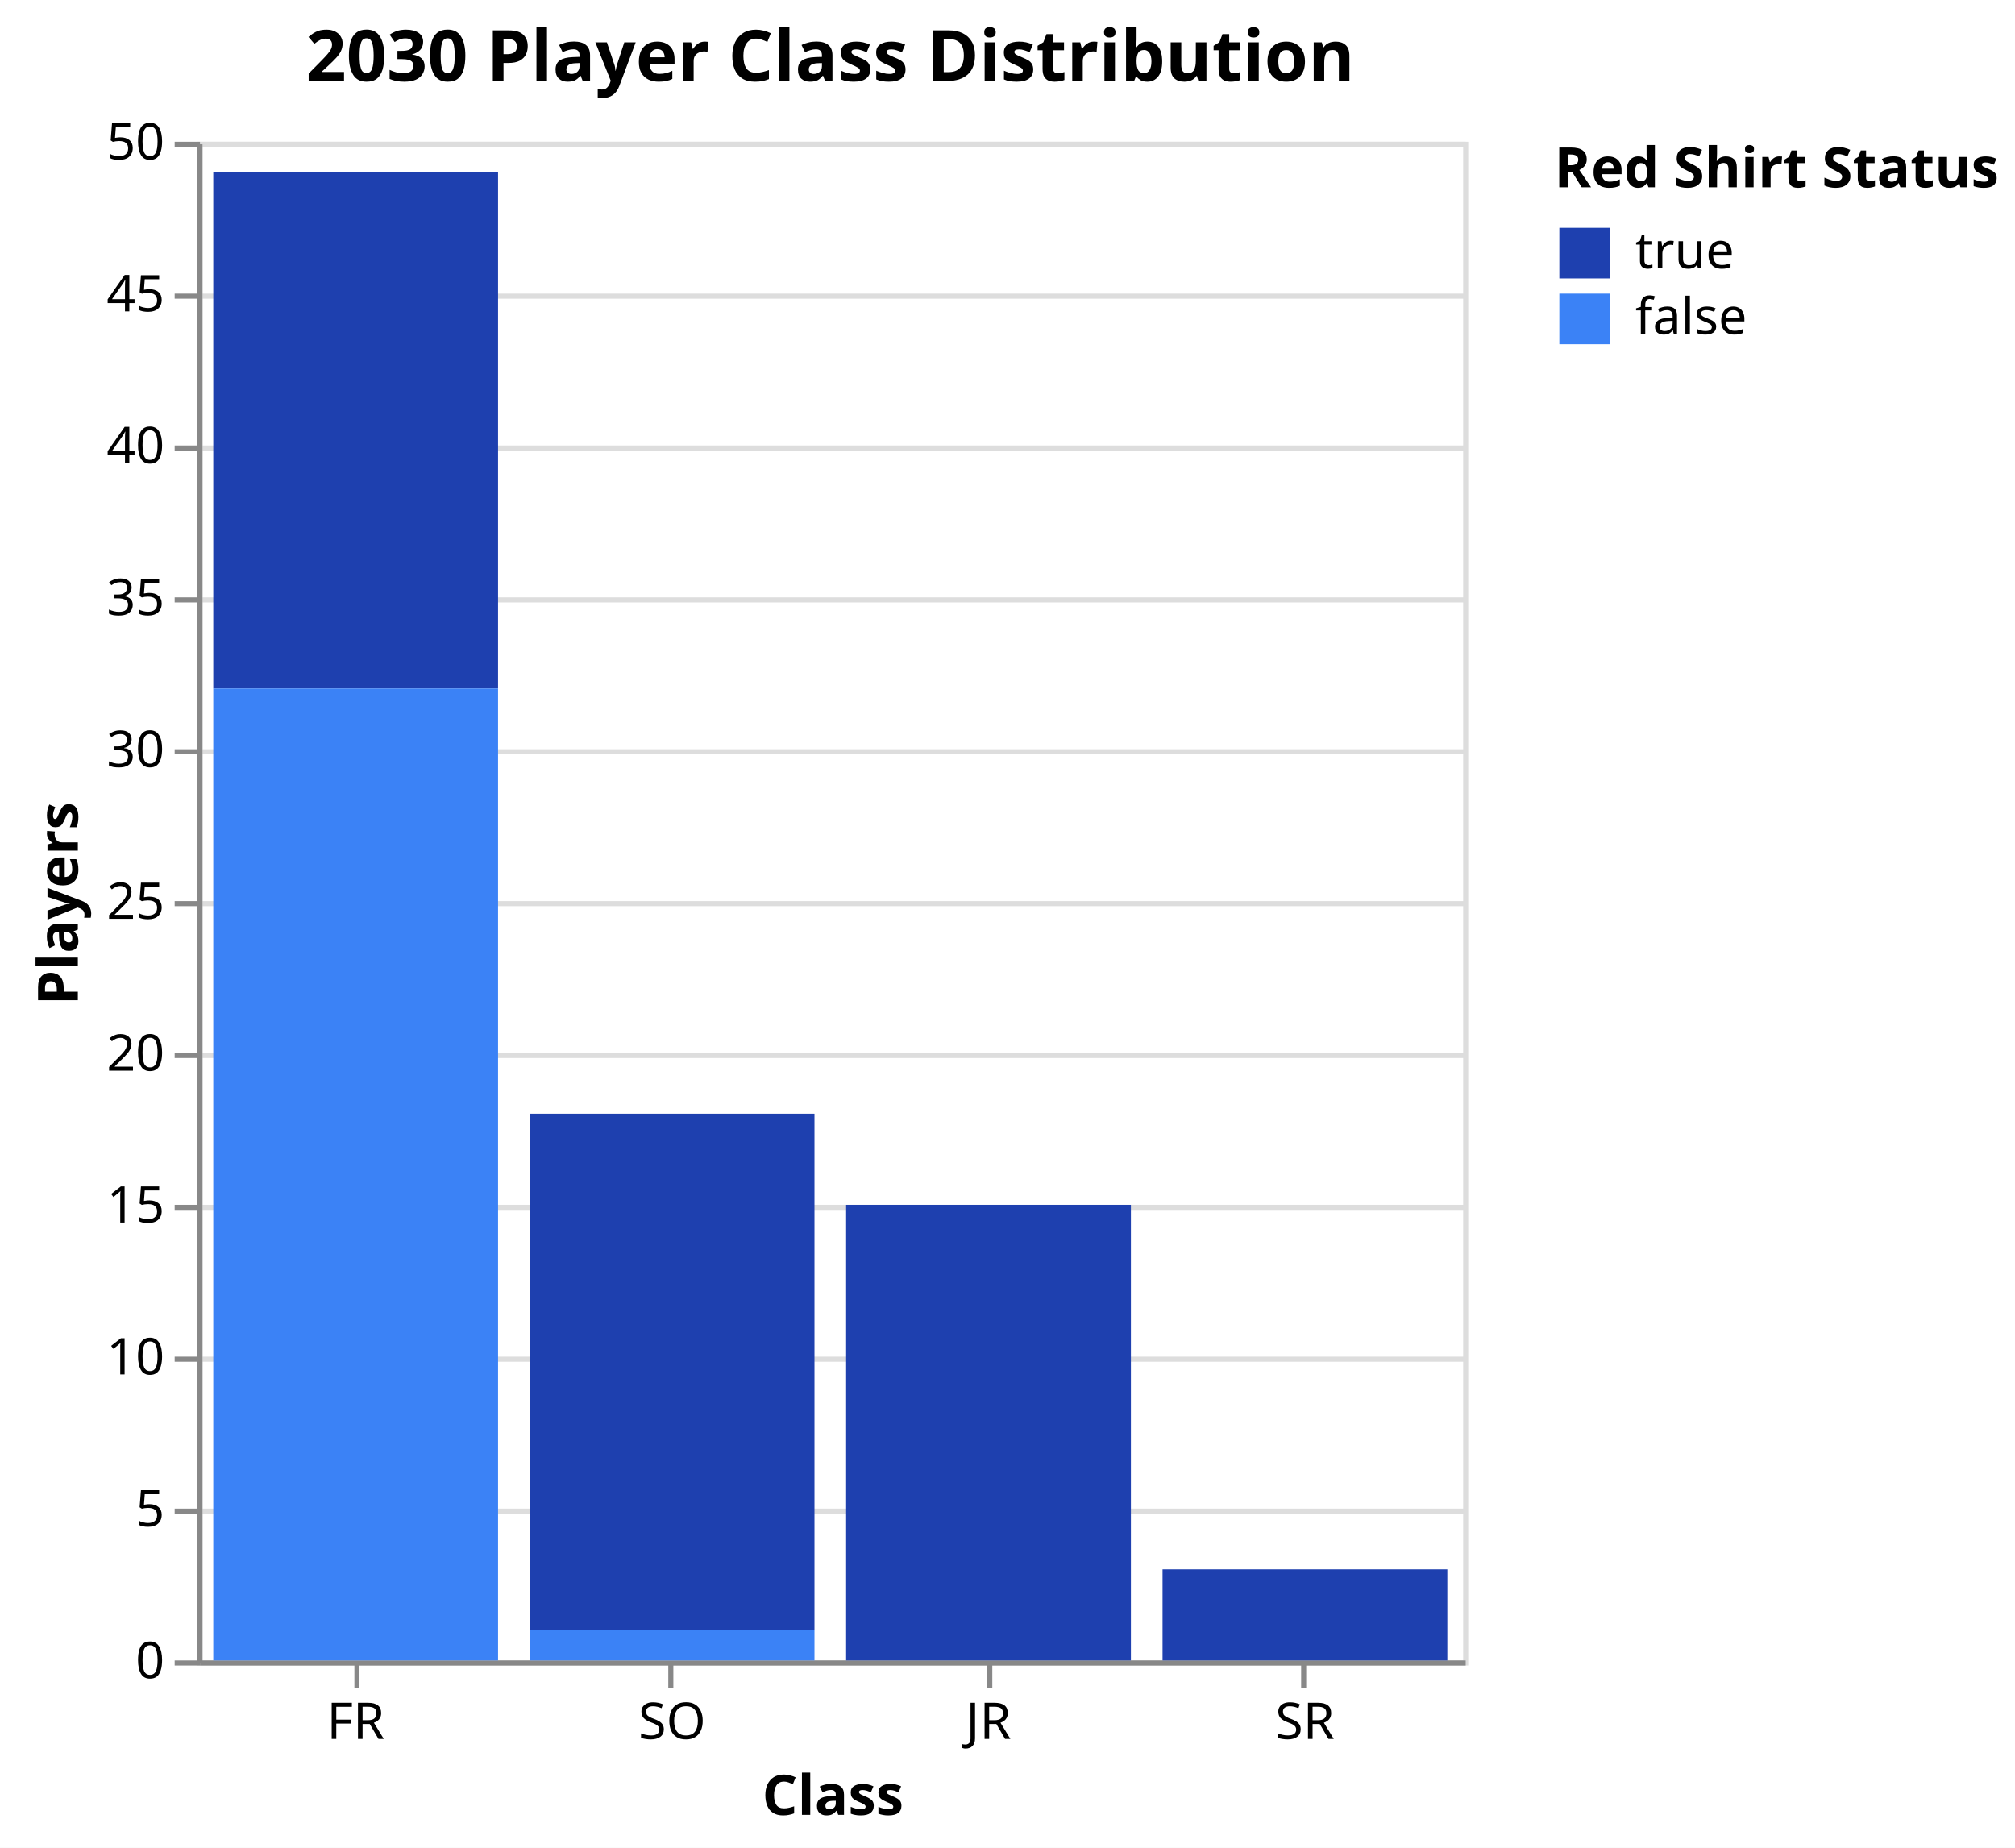
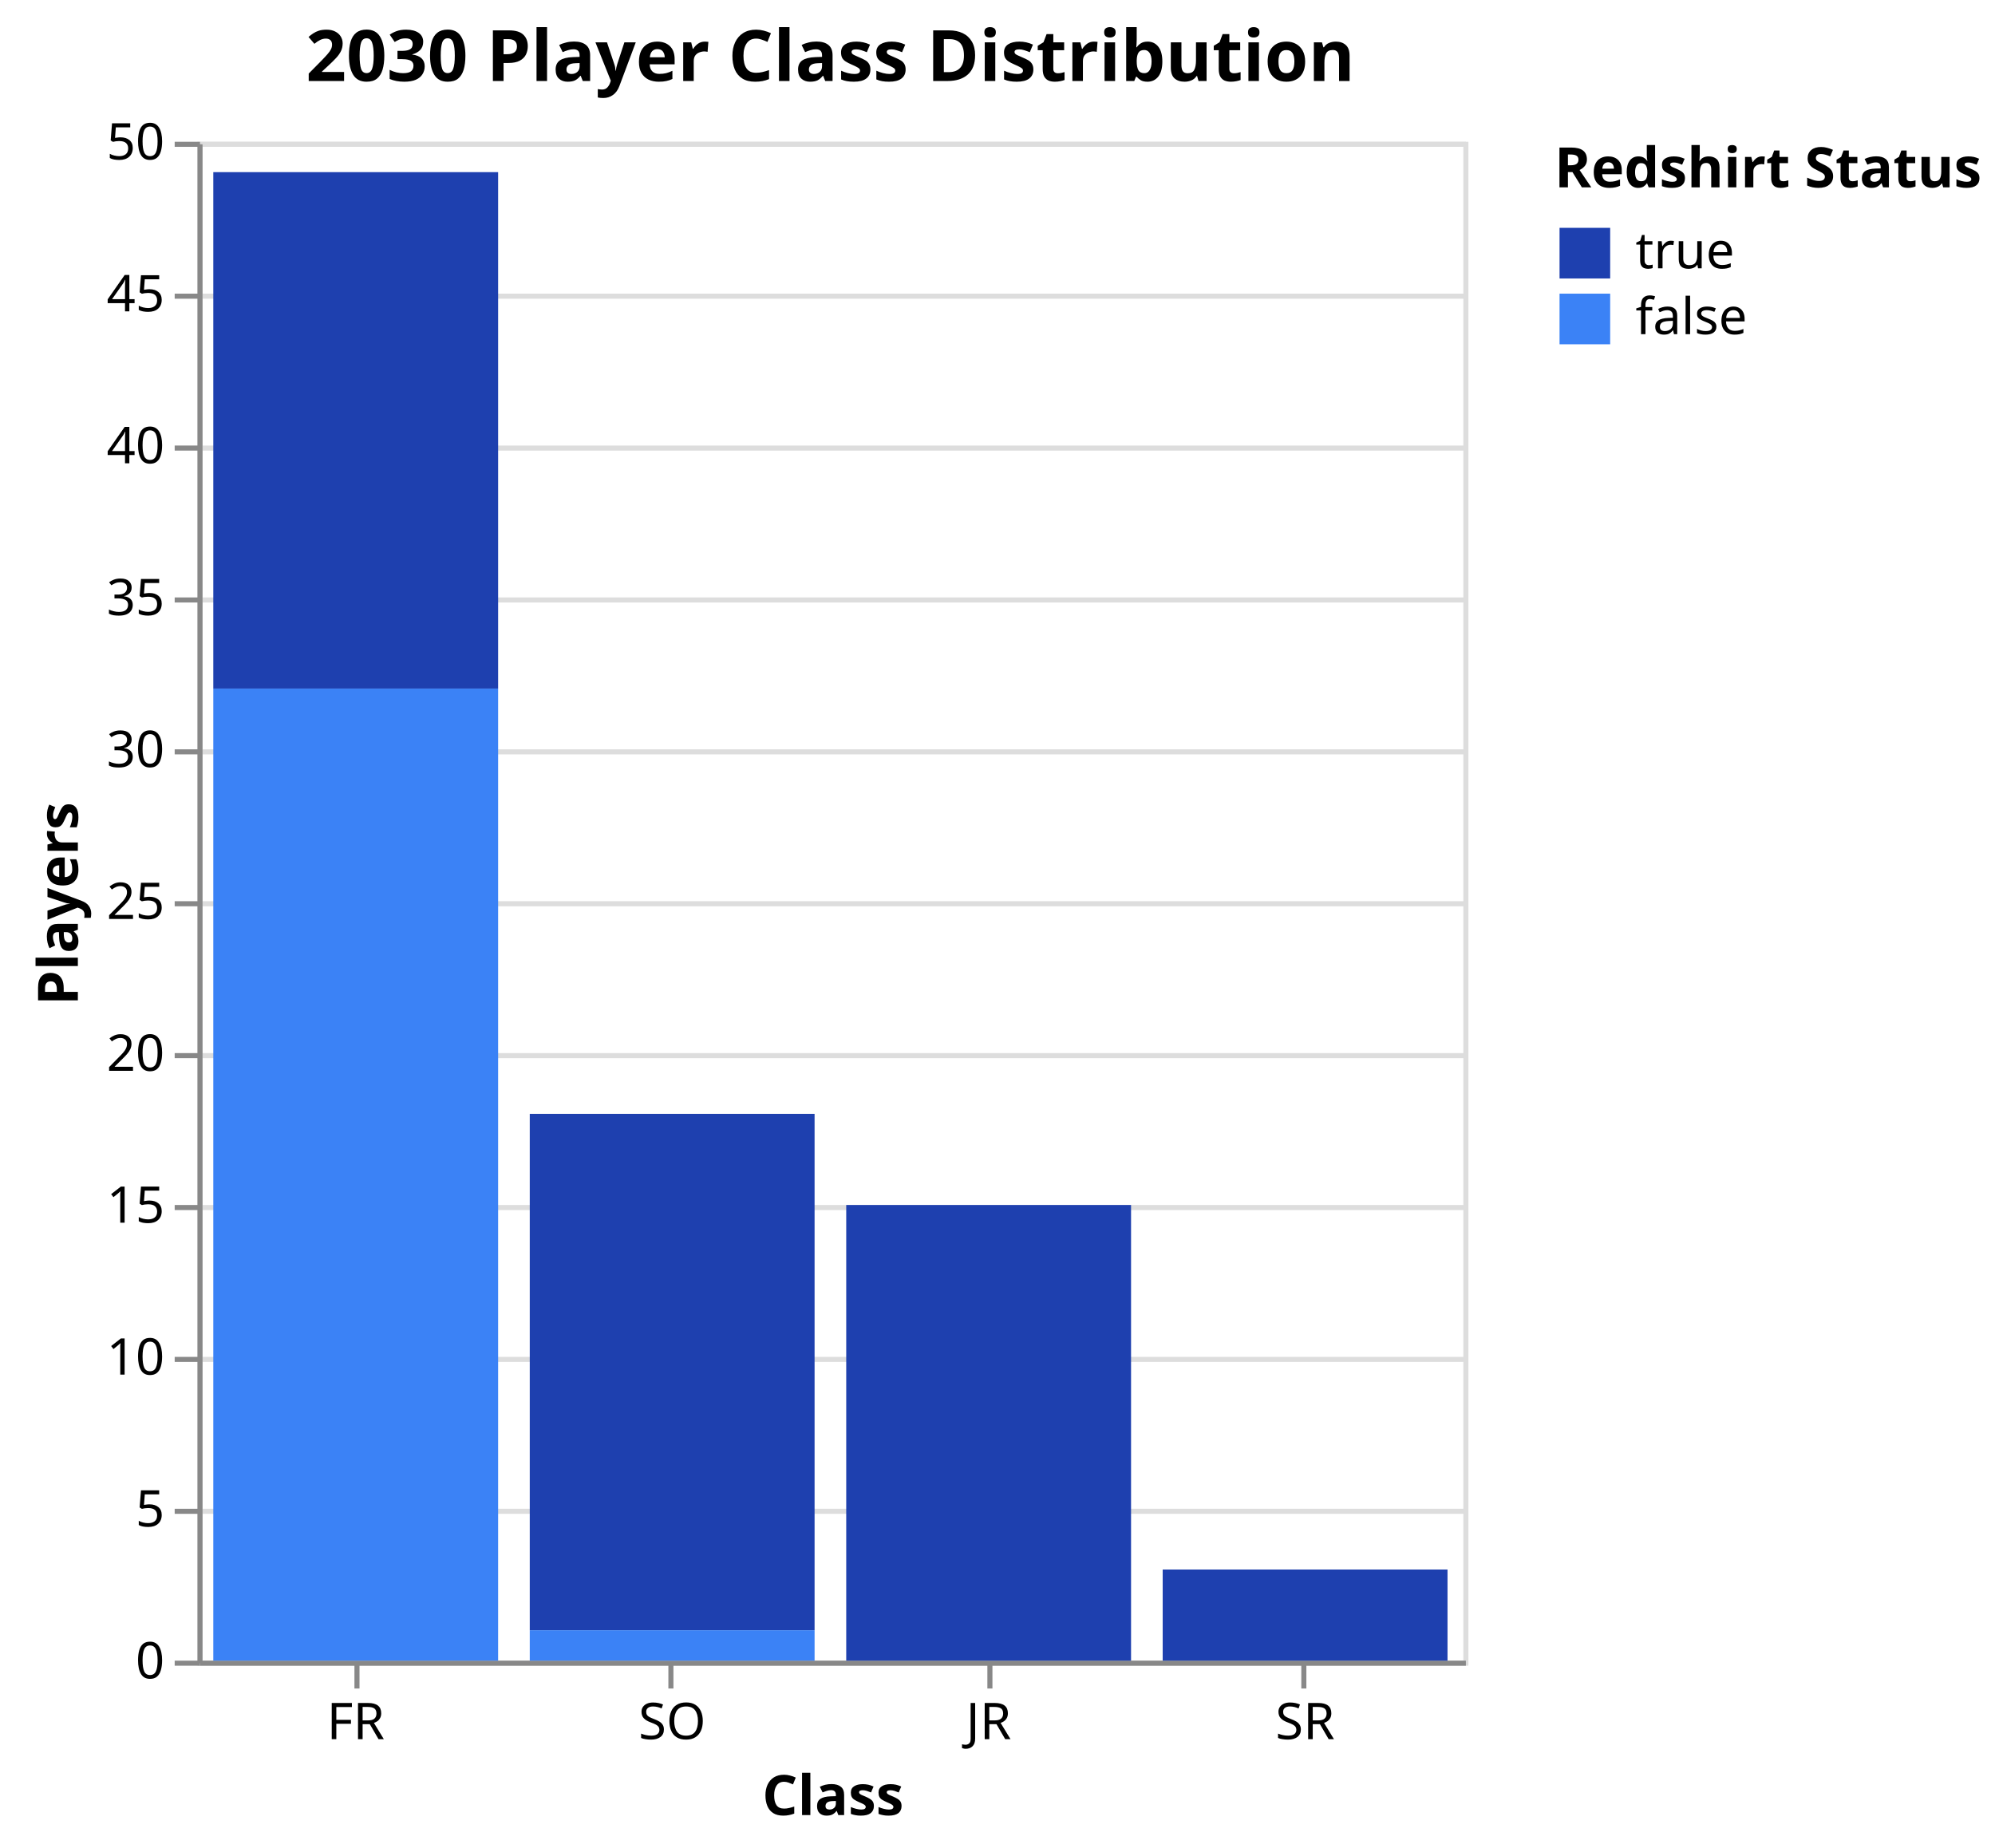
- <svg xmlns="http://www.w3.org/2000/svg" version="1.1" class="marks" width="398" height="365" viewBox="0 0 398 365">
-   <rect width="398" height="365" fill="white" />
+ <svg xmlns="http://www.w3.org/2000/svg" version="1.1" class="marks" width="394" height="365" viewBox="0 0 394 365">
+   <rect width="394" height="365" fill="white" />
  <g fill="none" stroke-miterlimit="10" transform="translate(39,28)">
    <g class="mark-group role-frame root" role="graphics-object" aria-roledescription="group mark container">
      <g transform="translate(0,0)">
        <path class="background" aria-hidden="true" d="M0.5,0.5h250v300h-250Z" stroke="#ddd" />
        <g>
          <g class="mark-group role-axis" aria-hidden="true">
            <g transform="translate(0.5,0.5)">
              <path class="background" aria-hidden="true" d="M0,0h0v0h0Z" pointer-events="none" />
              <g>
                <g class="mark-rule role-axis-grid" pointer-events="none">
                  <line transform="translate(0,300)" x2="250" y2="0" stroke="#ddd" stroke-width="1" opacity="1" />
                  <line transform="translate(0,270)" x2="250" y2="0" stroke="#ddd" stroke-width="1" opacity="1" />
                  <line transform="translate(0,240)" x2="250" y2="0" stroke="#ddd" stroke-width="1" opacity="1" />
                  <line transform="translate(0,210)" x2="250" y2="0" stroke="#ddd" stroke-width="1" opacity="1" />
                  <line transform="translate(0,180)" x2="250" y2="0" stroke="#ddd" stroke-width="1" opacity="1" />
                  <line transform="translate(0,150)" x2="250" y2="0" stroke="#ddd" stroke-width="1" opacity="1" />
                  <line transform="translate(0,120)" x2="250" y2="0" stroke="#ddd" stroke-width="1" opacity="1" />
                  <line transform="translate(0,90)" x2="250" y2="0" stroke="#ddd" stroke-width="1" opacity="1" />
                  <line transform="translate(0,60)" x2="250" y2="0" stroke="#ddd" stroke-width="1" opacity="1" />
                  <line transform="translate(0,30)" x2="250" y2="0" stroke="#ddd" stroke-width="1" opacity="1" />
                  <line transform="translate(0,0)" x2="250" y2="0" stroke="#ddd" stroke-width="1" opacity="1" />
                </g>
              </g>
              <path class="foreground" aria-hidden="true" d="" pointer-events="none" display="none" />
            </g>
          </g>
          <g class="mark-group role-axis" role="graphics-symbol" aria-roledescription="axis" aria-label="X-axis titled 'Class' for a discrete scale with 4 values: FR, SO, JR, SR">
            <g transform="translate(0.5,300.5)">
              <path class="background" aria-hidden="true" d="M0,0h0v0h0Z" pointer-events="none" />
              <g>
                <g class="mark-rule role-axis-tick" pointer-events="none">
                  <line transform="translate(31,0)" x2="0" y2="5" stroke="#888" stroke-width="1" opacity="1" />
                  <line transform="translate(93,0)" x2="0" y2="5" stroke="#888" stroke-width="1" opacity="1" />
                  <line transform="translate(156,0)" x2="0" y2="5" stroke="#888" stroke-width="1" opacity="1" />
                  <line transform="translate(218,0)" x2="0" y2="5" stroke="#888" stroke-width="1" opacity="1" />
                </g>
                <g class="mark-text role-axis-label" pointer-events="none">
                  <text text-anchor="middle" transform="translate(30.75,15)" font-family="sans-serif" font-size="10px" fill="#000" opacity="1">FR</text>
                  <text text-anchor="middle" transform="translate(93.25,15)" font-family="sans-serif" font-size="10px" fill="#000" opacity="1">SO</text>
                  <text text-anchor="middle" transform="translate(155.75,15)" font-family="sans-serif" font-size="10px" fill="#000" opacity="1">JR</text>
                  <text text-anchor="middle" transform="translate(218.25,15)" font-family="sans-serif" font-size="10px" fill="#000" opacity="1">SR</text>
                </g>
                <g class="mark-rule role-axis-domain" pointer-events="none">
                  <line transform="translate(0,0)" x2="250" y2="0" stroke="#888" stroke-width="1" opacity="1" />
                </g>
                <g class="mark-text role-axis-title" pointer-events="none">
                  <text text-anchor="middle" transform="translate(125,30)" font-family="sans-serif" font-size="11px" font-weight="bold" fill="#000" opacity="1">Class</text>
                </g>
              </g>
              <path class="foreground" aria-hidden="true" d="" pointer-events="none" display="none" />
            </g>
          </g>
          <g class="mark-group role-axis" role="graphics-symbol" aria-roledescription="axis" aria-label="Y-axis titled 'Players' for a linear scale with values from 0 to 50">
            <g transform="translate(0.5,0.5)">
              <path class="background" aria-hidden="true" d="M0,0h0v0h0Z" pointer-events="none" />
              <g>
                <g class="mark-rule role-axis-tick" pointer-events="none">
                  <line transform="translate(0,300)" x2="-5" y2="0" stroke="#888" stroke-width="1" opacity="1" />
                  <line transform="translate(0,270)" x2="-5" y2="0" stroke="#888" stroke-width="1" opacity="1" />
                  <line transform="translate(0,240)" x2="-5" y2="0" stroke="#888" stroke-width="1" opacity="1" />
                  <line transform="translate(0,210)" x2="-5" y2="0" stroke="#888" stroke-width="1" opacity="1" />
                  <line transform="translate(0,180)" x2="-5" y2="0" stroke="#888" stroke-width="1" opacity="1" />
                  <line transform="translate(0,150)" x2="-5" y2="0" stroke="#888" stroke-width="1" opacity="1" />
                  <line transform="translate(0,120)" x2="-5" y2="0" stroke="#888" stroke-width="1" opacity="1" />
                  <line transform="translate(0,90)" x2="-5" y2="0" stroke="#888" stroke-width="1" opacity="1" />
                  <line transform="translate(0,60)" x2="-5" y2="0" stroke="#888" stroke-width="1" opacity="1" />
                  <line transform="translate(0,30)" x2="-5" y2="0" stroke="#888" stroke-width="1" opacity="1" />
                  <line transform="translate(0,0)" x2="-5" y2="0" stroke="#888" stroke-width="1" opacity="1" />
                </g>
                <g class="mark-text role-axis-label" pointer-events="none">
                  <text text-anchor="end" transform="translate(-7,303)" font-family="sans-serif" font-size="10px" fill="#000" opacity="1">0</text>
                  <text text-anchor="end" transform="translate(-7,273)" font-family="sans-serif" font-size="10px" fill="#000" opacity="1">5</text>
                  <text text-anchor="end" transform="translate(-7,243)" font-family="sans-serif" font-size="10px" fill="#000" opacity="1">10</text>
                  <text text-anchor="end" transform="translate(-7,213)" font-family="sans-serif" font-size="10px" fill="#000" opacity="1">15</text>
                  <text text-anchor="end" transform="translate(-7,183)" font-family="sans-serif" font-size="10px" fill="#000" opacity="1">20</text>
                  <text text-anchor="end" transform="translate(-7,153)" font-family="sans-serif" font-size="10px" fill="#000" opacity="1">25</text>
                  <text text-anchor="end" transform="translate(-7,123)" font-family="sans-serif" font-size="10px" fill="#000" opacity="1">30</text>
                  <text text-anchor="end" transform="translate(-7,93)" font-family="sans-serif" font-size="10px" fill="#000" opacity="1">35</text>
                  <text text-anchor="end" transform="translate(-7,63)" font-family="sans-serif" font-size="10px" fill="#000" opacity="1">40</text>
                  <text text-anchor="end" transform="translate(-7,33)" font-family="sans-serif" font-size="10px" fill="#000" opacity="1">45</text>
                  <text text-anchor="end" transform="translate(-7,3)" font-family="sans-serif" font-size="10px" fill="#000" opacity="1">50</text>
                </g>
                <g class="mark-rule role-axis-domain" pointer-events="none">
                  <line transform="translate(0,300)" x2="0" y2="-300" stroke="#888" stroke-width="1" opacity="1" />
                </g>
                <g class="mark-text role-axis-title" pointer-events="none">
                  <text text-anchor="middle" transform="translate(-22.12305,150) rotate(-90) translate(0,-2)" font-family="sans-serif" font-size="11px" font-weight="bold" fill="#000" opacity="1">Players</text>
                </g>
              </g>
              <path class="foreground" aria-hidden="true" d="" pointer-events="none" display="none" />
            </g>
          </g>
          <g class="mark-rect role-mark marks" role="graphics-object" aria-roledescription="rect mark container">
-             <path aria-label="Class: SO; Players: 17; Red Shirt Status: true; red_shirt: true" role="graphics-symbol" aria-roledescription="bar" d="M65.625,192h56.25v102h-56.25Z" fill="#1e40af" />
-             <path aria-label="Class: JR; Players: 15; Red Shirt Status: true; red_shirt: true" role="graphics-symbol" aria-roledescription="bar" d="M128.125,210h56.25v90h-56.25Z" fill="#1e40af" />
-             <path aria-label="Class: FR; Players: 17; Red Shirt Status: true; red_shirt: true" role="graphics-symbol" aria-roledescription="bar" d="M3.125,6h56.25v102h-56.25Z" fill="#1e40af" />
-             <path aria-label="Class: FR; Players: 32; Red Shirt Status: false; red_shirt: false" role="graphics-symbol" aria-roledescription="bar" d="M3.125,108h56.25v192h-56.25Z" fill="#3b82f6" />
-             <path aria-label="Class: SR; Players: 3; Red Shirt Status: true; red_shirt: true" role="graphics-symbol" aria-roledescription="bar" d="M190.625,282h56.25v18h-56.25Z" fill="#1e40af" />
-             <path aria-label="Class: SO; Players: 1; Red Shirt Status: false; red_shirt: false" role="graphics-symbol" aria-roledescription="bar" d="M65.625,294h56.25v6h-56.25Z" fill="#3b82f6" />
+             <path aria-label="Class: SR; Players: 3; Redshirt Status: true; redshirt: true" role="graphics-symbol" aria-roledescription="bar" d="M190.625,282h56.25v18h-56.25Z" fill="#1e40af" />
+             <path aria-label="Class: SO; Players: 17; Redshirt Status: true; redshirt: true" role="graphics-symbol" aria-roledescription="bar" d="M65.625,192h56.25v102h-56.25Z" fill="#1e40af" />
+             <path aria-label="Class: FR; Players: 17; Redshirt Status: true; redshirt: true" role="graphics-symbol" aria-roledescription="bar" d="M3.125,6h56.25v102h-56.25Z" fill="#1e40af" />
+             <path aria-label="Class: SO; Players: 1; Redshirt Status: false; redshirt: false" role="graphics-symbol" aria-roledescription="bar" d="M65.625,294h56.25v6h-56.25Z" fill="#3b82f6" />
+             <path aria-label="Class: FR; Players: 32; Redshirt Status: false; redshirt: false" role="graphics-symbol" aria-roledescription="bar" d="M3.125,108h56.25v192h-56.25Z" fill="#3b82f6" />
+             <path aria-label="Class: JR; Players: 15; Redshirt Status: true; redshirt: true" role="graphics-symbol" aria-roledescription="bar" d="M128.125,210h56.25v90h-56.25Z" fill="#1e40af" />
          </g>
-           <g class="mark-group role-legend" role="graphics-symbol" aria-roledescription="legend" aria-label="Symbol legend titled 'Red Shirt Status' for fill color with 2 values: true, false">
+           <g class="mark-group role-legend" role="graphics-symbol" aria-roledescription="legend" aria-label="Symbol legend titled 'Redshirt Status' for fill color with 2 values: true, false">
            <g transform="translate(268,0)">
-               <path class="background" aria-hidden="true" d="M0,0h86v40h-86Z" pointer-events="none" />
+               <path class="background" aria-hidden="true" d="M0,0h82v40h-82Z" pointer-events="none" />
              <g>
                <g class="mark-group role-legend-entry">
                  <g transform="translate(0,16)">
                    <path class="background" aria-hidden="true" d="M0,0h0v0h0Z" pointer-events="none" />
                    <g>
                      <g class="mark-group role-scope" role="graphics-object" aria-roledescription="group mark container">
                        <g transform="translate(0,0)">
                          <path class="background" aria-hidden="true" d="M0,0h37.123v11h-37.123Z" pointer-events="none" opacity="1" />
                          <g>
                            <g class="mark-symbol role-legend-symbol" pointer-events="none">
                              <path transform="translate(6,6)" d="M-5,-5h10v10h-10Z" fill="#1e40af" stroke-width="1.5" opacity="1" />
                            </g>
                            <g class="mark-text role-legend-label" pointer-events="none">
                              <text text-anchor="start" transform="translate(16,9)" font-family="sans-serif" font-size="10px" fill="#000" opacity="1">true</text>
                            </g>
                          </g>
                          <path class="foreground" aria-hidden="true" d="" pointer-events="none" display="none" />
                        </g>
                        <g transform="translate(0,13)">
                          <path class="background" aria-hidden="true" d="M0,0h37.123v11h-37.123Z" pointer-events="none" opacity="1" />
                          <g>
                            <g class="mark-symbol role-legend-symbol" pointer-events="none">
                              <path transform="translate(6,6)" d="M-5,-5h10v10h-10Z" fill="#3b82f6" stroke-width="1.5" opacity="1" />
                            </g>
                            <g class="mark-text role-legend-label" pointer-events="none">
                              <text text-anchor="start" transform="translate(16,9)" font-family="sans-serif" font-size="10px" fill="#000" opacity="1">false</text>
                            </g>
                          </g>
                          <path class="foreground" aria-hidden="true" d="" pointer-events="none" display="none" />
                        </g>
                      </g>
                    </g>
                    <path class="foreground" aria-hidden="true" d="" pointer-events="none" display="none" />
                  </g>
                </g>
                <g class="mark-text role-legend-title" pointer-events="none">
-                   <text text-anchor="start" transform="translate(0,9)" font-family="sans-serif" font-size="11px" font-weight="bold" fill="#000" opacity="1">Red Shirt Status</text>
+                   <text text-anchor="start" transform="translate(0,9)" font-family="sans-serif" font-size="11px" font-weight="bold" fill="#000" opacity="1">Redshirt Status</text>
                </g>
              </g>
              <path class="foreground" aria-hidden="true" d="" pointer-events="none" display="none" />
            </g>
          </g>
          <g class="mark-group role-title">
            <g transform="translate(125,-23)">
              <path class="background" aria-hidden="true" d="M0,0h0v0h0Z" pointer-events="none" />
              <g>
                <g class="mark-text role-title-text" role="graphics-symbol" aria-roledescription="title" aria-label="Title text '2030 Player Class Distribution'" pointer-events="none">
                  <text text-anchor="middle" transform="translate(0,11)" font-family="sans-serif" font-size="14px" font-weight="bold" fill="#000" opacity="1">2030 Player Class Distribution</text>
                </g>
              </g>
              <path class="foreground" aria-hidden="true" d="" pointer-events="none" display="none" />
            </g>
          </g>
        </g>
        <path class="foreground" aria-hidden="true" d="" display="none" />
      </g>
    </g>
  </g>
</svg>
